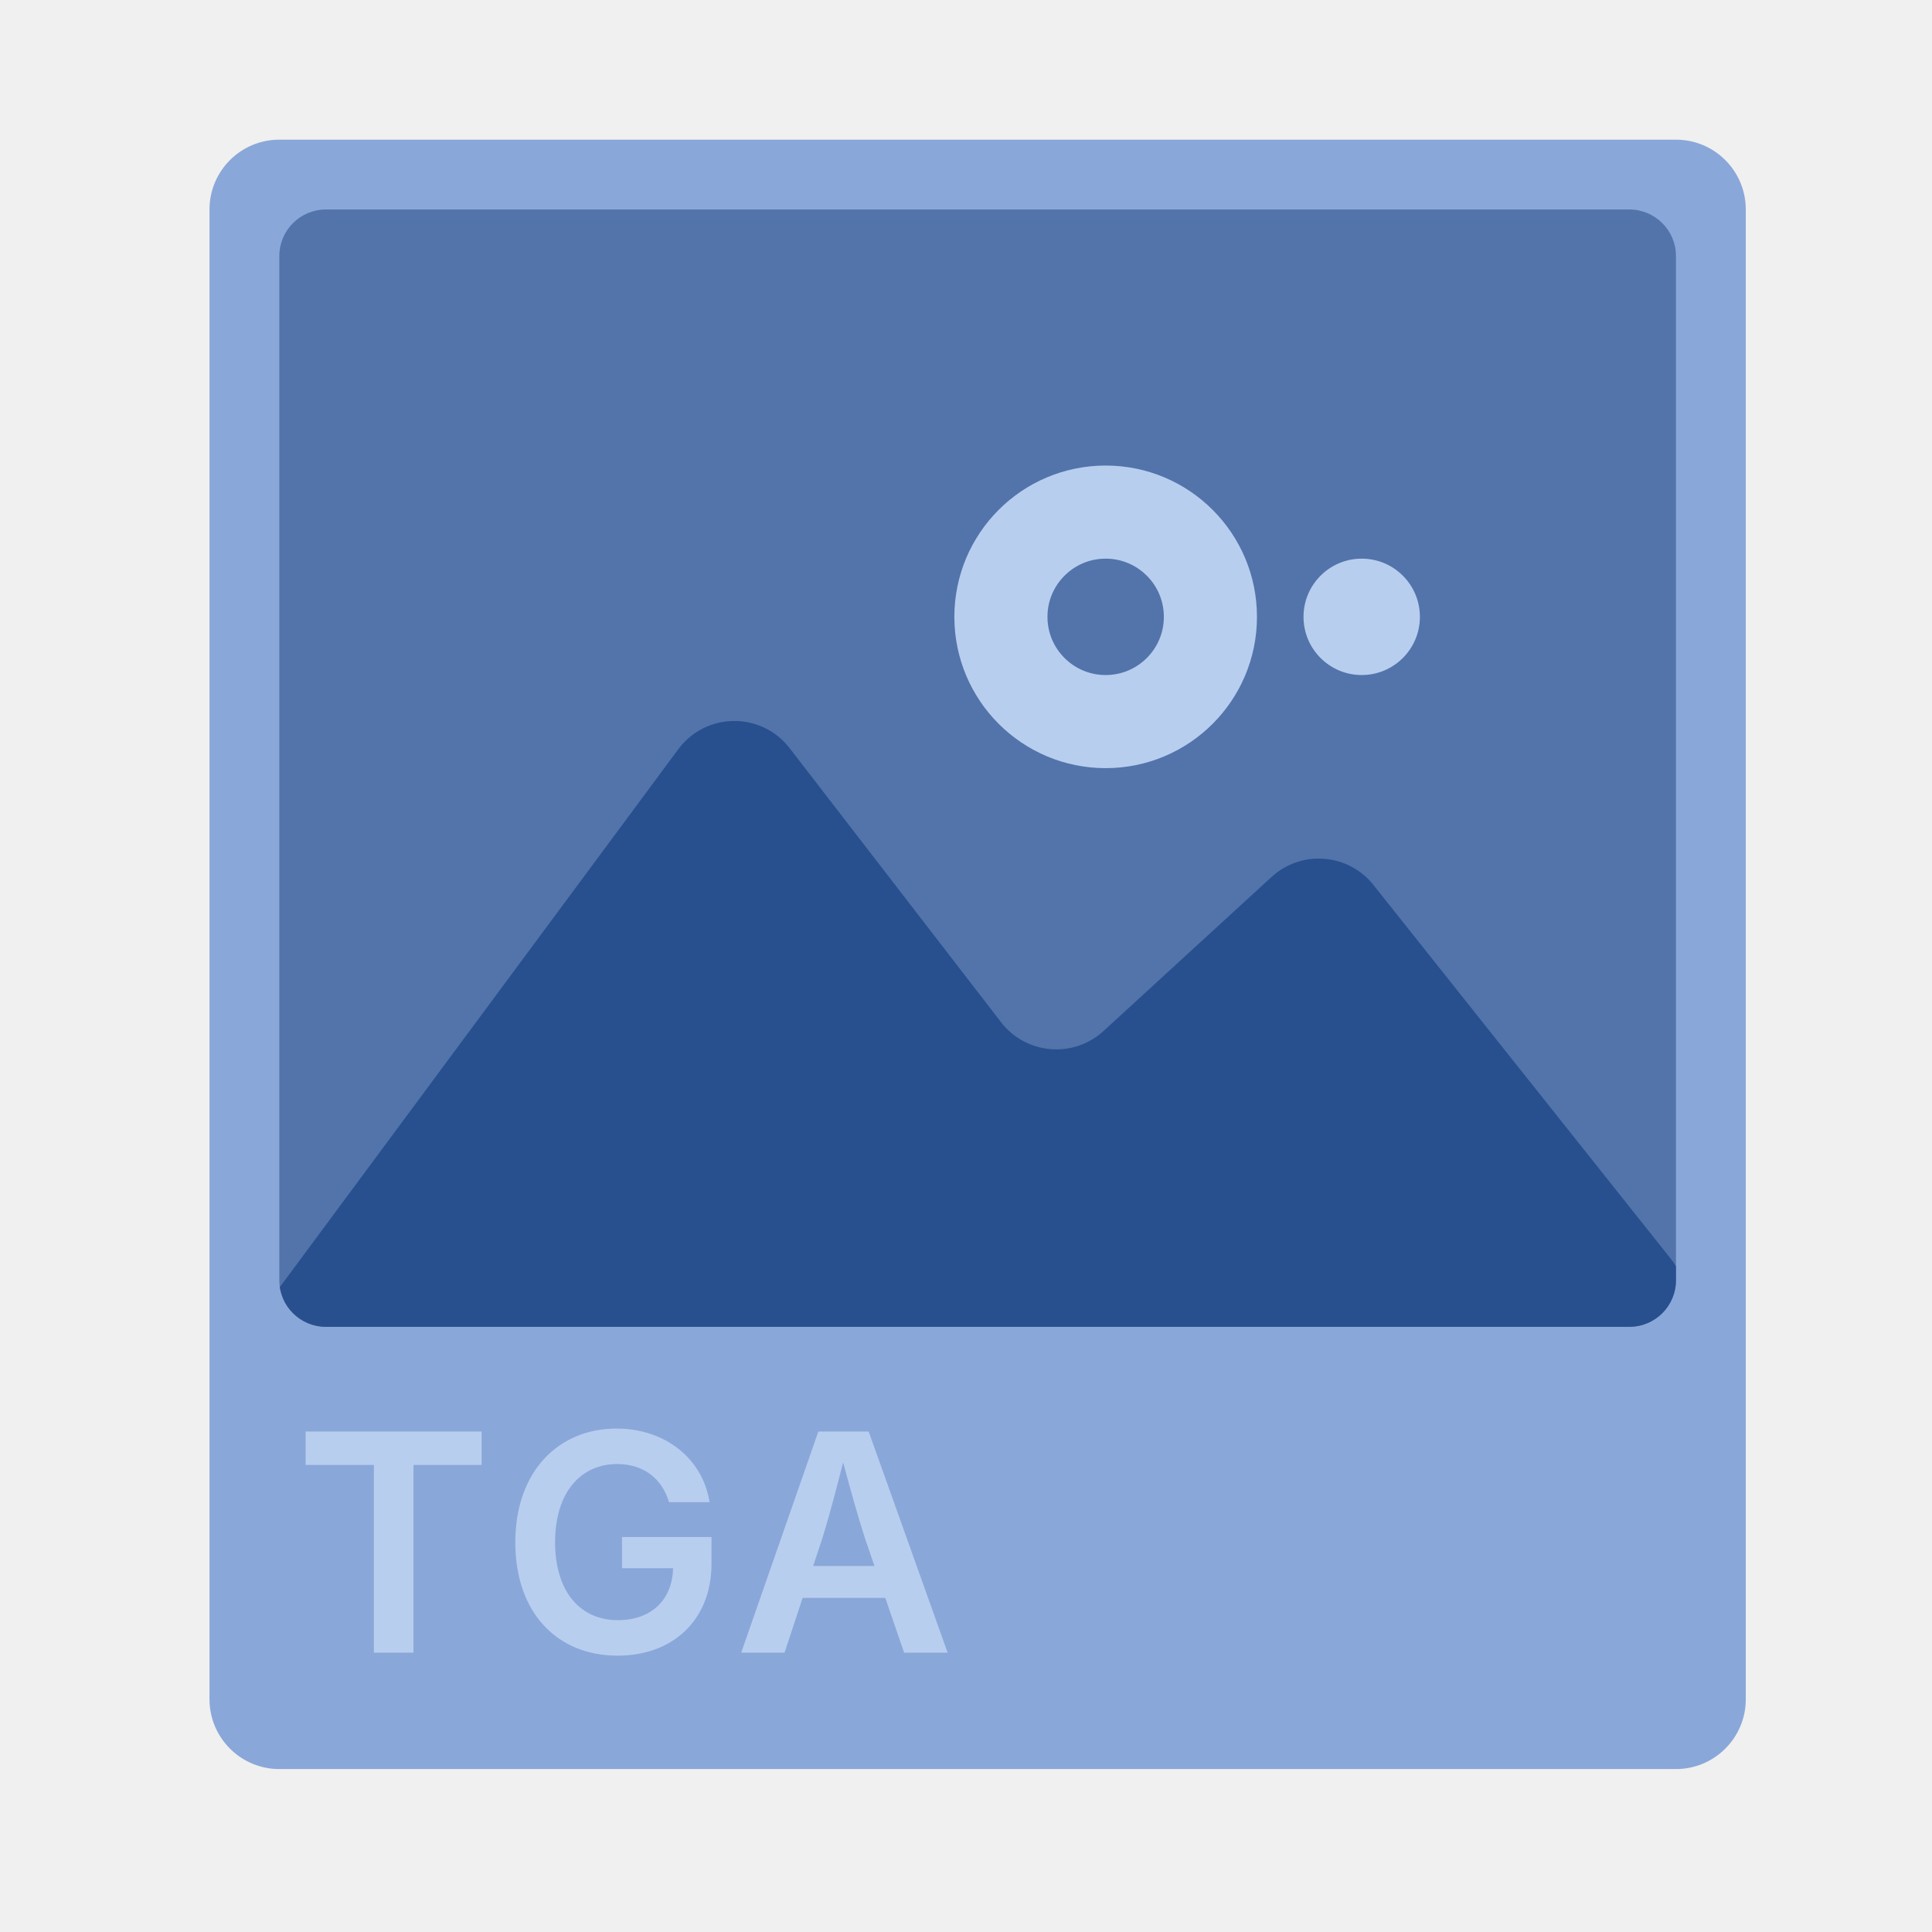
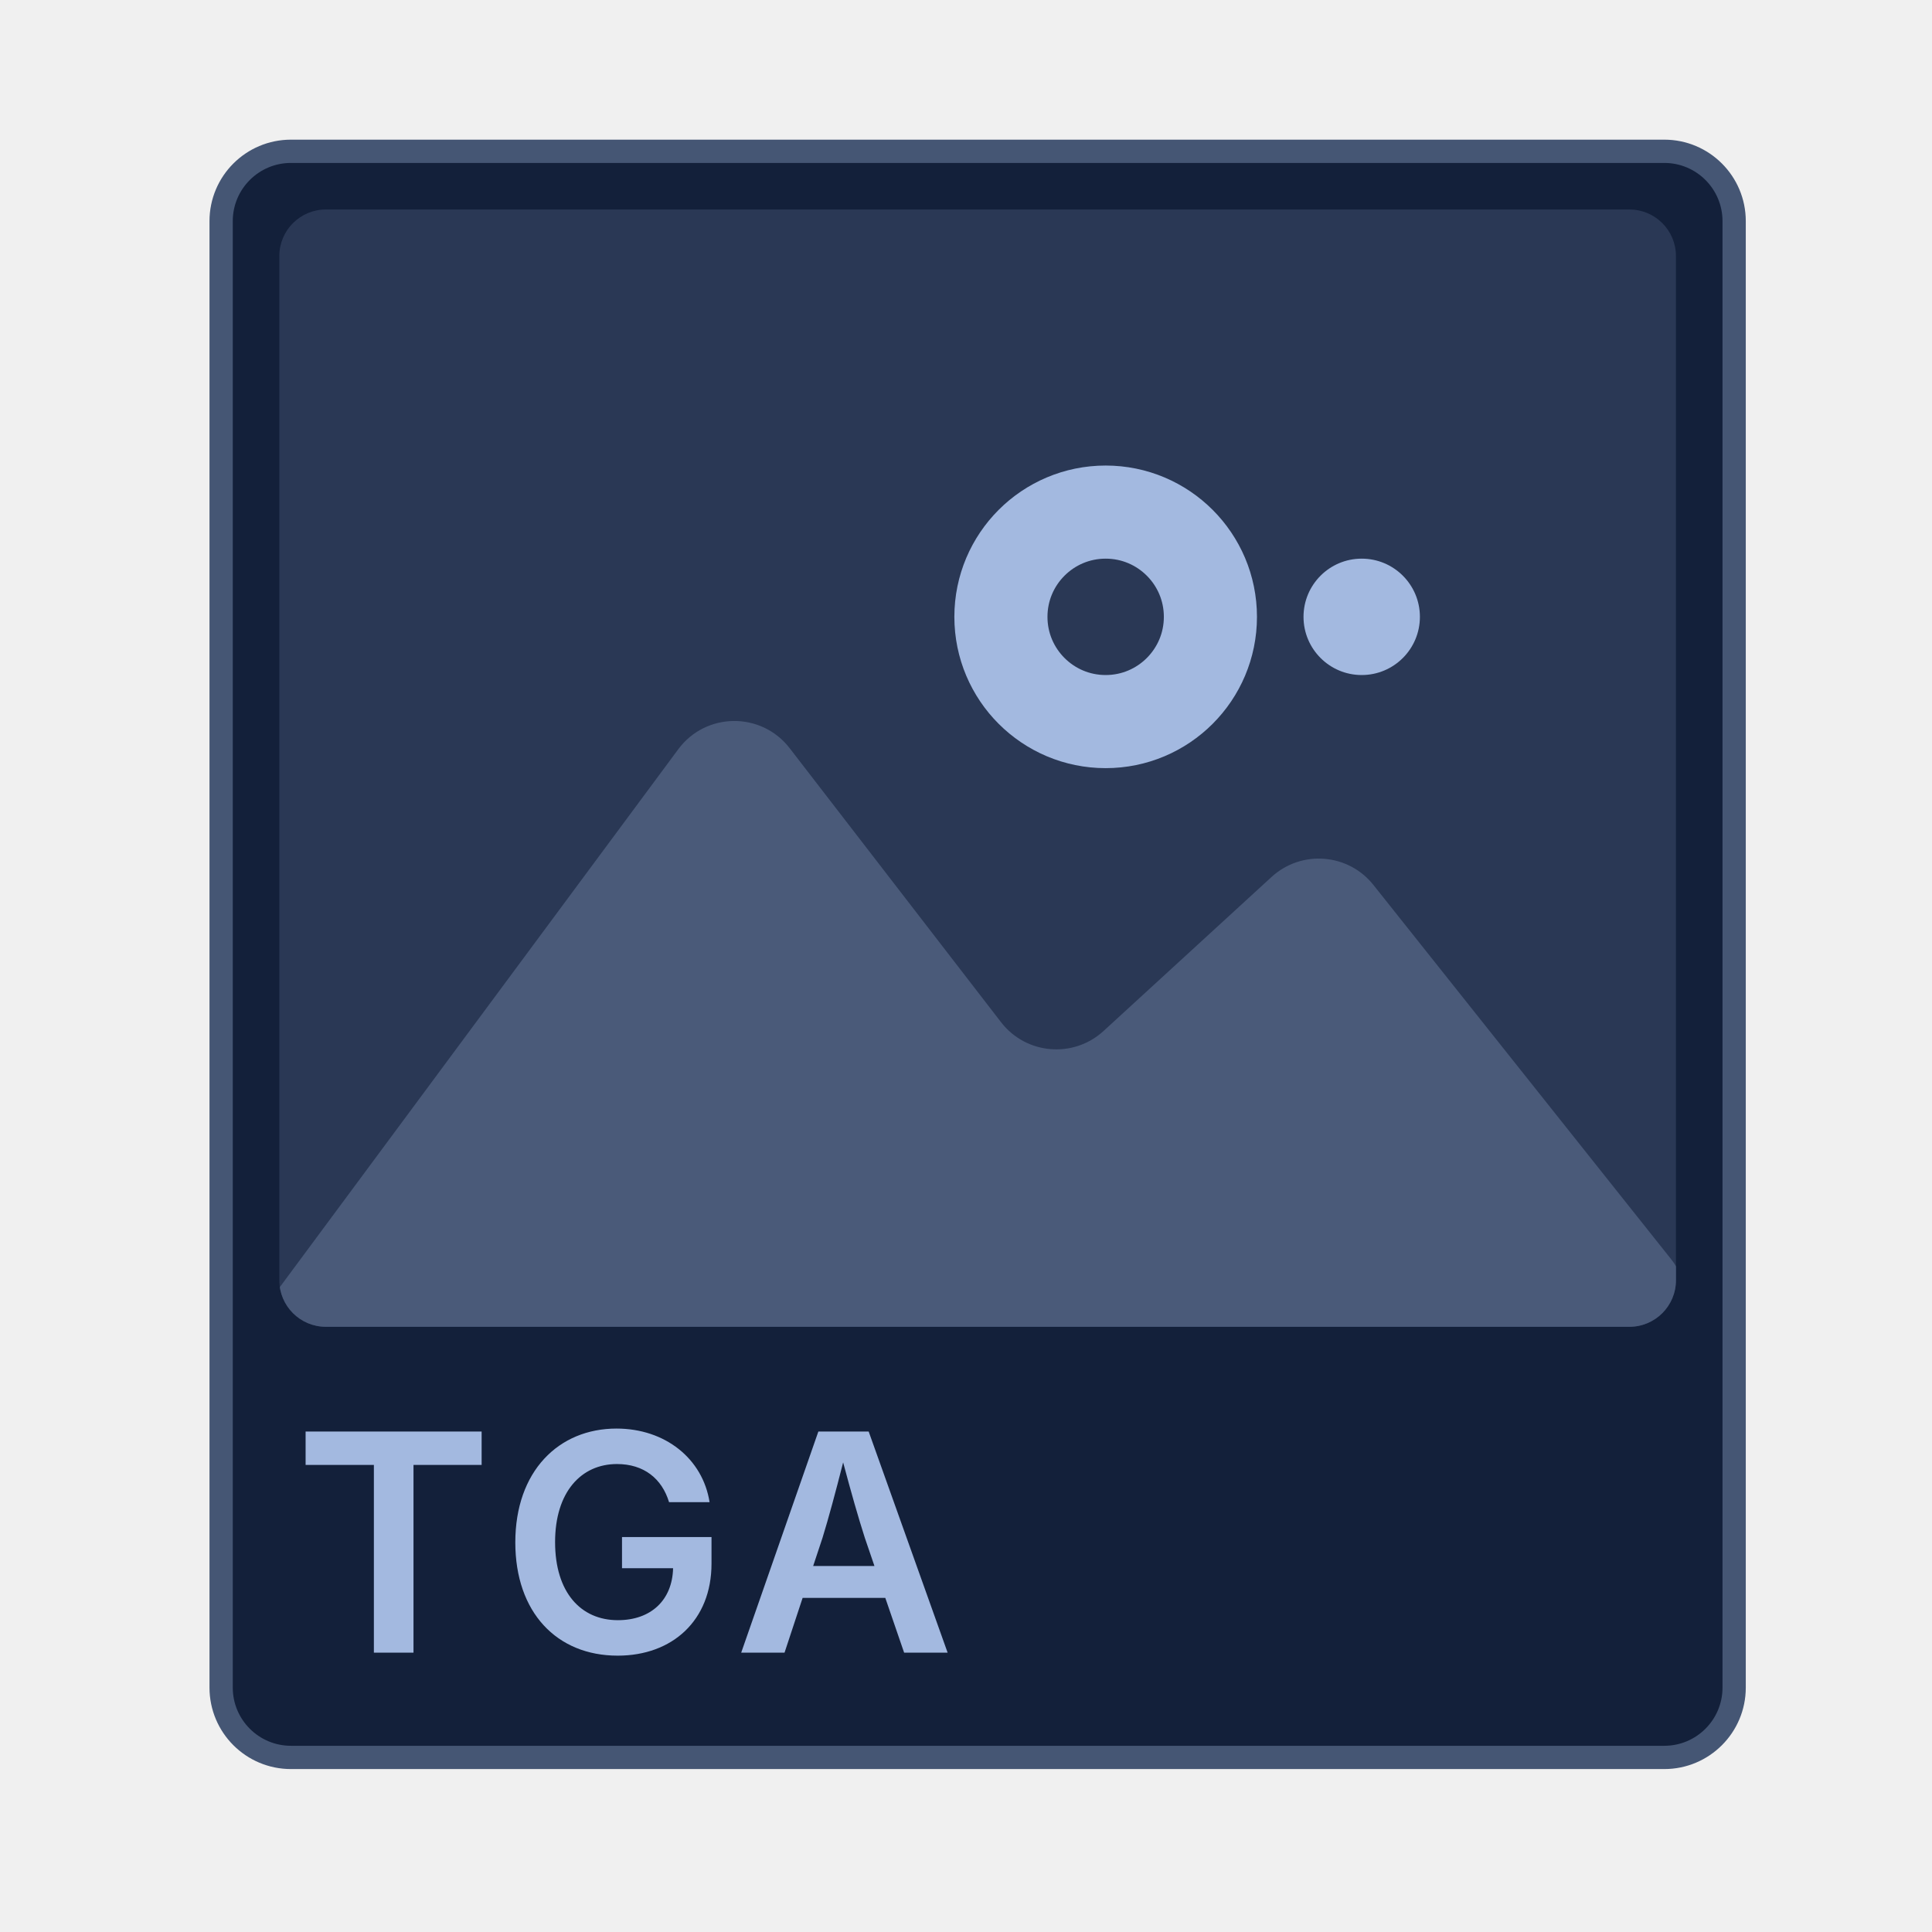
- <svg xmlns="http://www.w3.org/2000/svg" width="83" height="83" viewBox="0 0 83 83" fill="none">
-   <rect x="9" y="6" width="66" height="70" rx="3" fill="#8AA7D9" />
-   <rect x="12" y="9" width="60" height="48" rx="2" fill="#5274AA" />
-   <mask id="m" style="mask-type:alpha" maskUnits="userSpaceOnUse" x="12" y="9" width="60" height="48">
+ <svg xmlns="http://www.w3.org/2000/svg" viewBox="0 0 83 83" fill="none" role="img" aria-label="TGA file icon">
+   <rect x="9.5" y="6.5" width="65" height="69" rx="3" fill="#13203A" stroke="#455674" />
+   <rect x="12" y="9" width="60" height="48" rx="2" fill="#2A3855" />
+   <mask id="m20103075" style="mask-type:alpha" maskUnits="userSpaceOnUse" x="12" y="9" width="60" height="48">
    <rect x="12" y="9" width="60" height="48" rx="2" fill="#fff" />
  </mask>
-   <g mask="url(#m)">
-     <path d="M29.138 32.189L11.835 55.547C11.614 55.846 11.454 56.186 11.363 56.547C10.922 58.314 12.238 60.033 14.059 60.067L63.005 60.991C63.333 60.997 63.659 60.949 63.971 60.85L70.352 58.82C72.354 58.183 73.098 55.738 71.79 54.093L59.003 38.018C57.92 36.657 55.91 36.499 54.628 37.674L47.408 44.293C46.112 45.48 44.078 45.305 43.005 43.914L33.924 32.142C32.708 30.566 30.323 30.589 29.138 32.189Z" fill="#28508E" />
+   <g mask="url(#m20103075)">
+     <path d="M29.138 32.189L11.835 55.547C11.614 55.846 11.454 56.186 11.363 56.547C10.922 58.314 12.238 60.033 14.059 60.067L63.005 60.991C63.333 60.997 63.659 60.949 63.971 60.85L70.352 58.82C72.354 58.183 73.098 55.738 71.79 54.093L59.003 38.018C57.92 36.657 55.91 36.499 54.628 37.674L47.408 44.293C46.112 45.48 44.078 45.305 43.005 43.914L33.924 32.142C32.708 30.566 30.323 30.589 29.138 32.189Z" fill="#4A5A79" />
  </g>
-   <circle cx="47.5" cy="26.5" r="4.5" stroke-width="4" stroke="#B8CEEF" />
-   <circle cx="58.5" cy="26.5" r="2.5" fill="#B8CEEF" />
-   <path d="M13.129 62.935H16.062V71.0H17.764V62.935H20.691V61.5H13.129ZM26.537 71.128C28.884 71.128 30.567 69.616 30.567 67.174V66.033H26.722V67.372H28.916C28.884 68.737 27.972 69.604 26.544 69.604C24.943 69.604 23.847 68.399 23.847 66.25C23.847 64.095 24.969 62.896 26.505 62.896C27.659 62.896 28.437 63.521 28.743 64.535H30.484C30.191 62.667 28.578 61.372 26.486 61.372C24 61.372 22.138 63.202 22.138 66.263C22.138 69.266 23.917 71.128 26.537 71.128ZM31.842 71.0H33.704L34.481 68.647H38.033L38.842 71.0H40.711L37.319 61.5H35.157ZM34.934 67.277 35.336 66.065C35.597 65.217 35.884 64.152 36.222 62.826C36.573 64.14 36.872 65.192 37.153 66.065L37.567 67.277Z" fill="#B8CEEF" />
+   <circle cx="47.5" cy="26.5" r="4.5" stroke-width="4" stroke="#A3B9E0" />
+   <circle cx="58.5" cy="26.5" r="2.5" fill="#A3B9E0" />
+   <path d="M13.129 62.935H16.062V71.0H17.764V62.935H20.691V61.5H13.129ZM26.537 71.128C28.884 71.128 30.567 69.616 30.567 67.174V66.033H26.722V67.372H28.916C28.884 68.737 27.972 69.604 26.544 69.604C24.943 69.604 23.847 68.399 23.847 66.25C23.847 64.095 24.969 62.896 26.505 62.896C27.659 62.896 28.437 63.521 28.743 64.535H30.484C30.191 62.667 28.578 61.372 26.486 61.372C24 61.372 22.138 63.202 22.138 66.263C22.138 69.266 23.917 71.128 26.537 71.128ZM31.842 71.0H33.704L34.481 68.647H38.033L38.842 71.0H40.711L37.319 61.5H35.157ZM34.934 67.277 35.336 66.065C35.597 65.217 35.884 64.152 36.222 62.826C36.573 64.14 36.872 65.192 37.153 66.065L37.567 67.277Z" fill="#A3B9E0" />
</svg>
